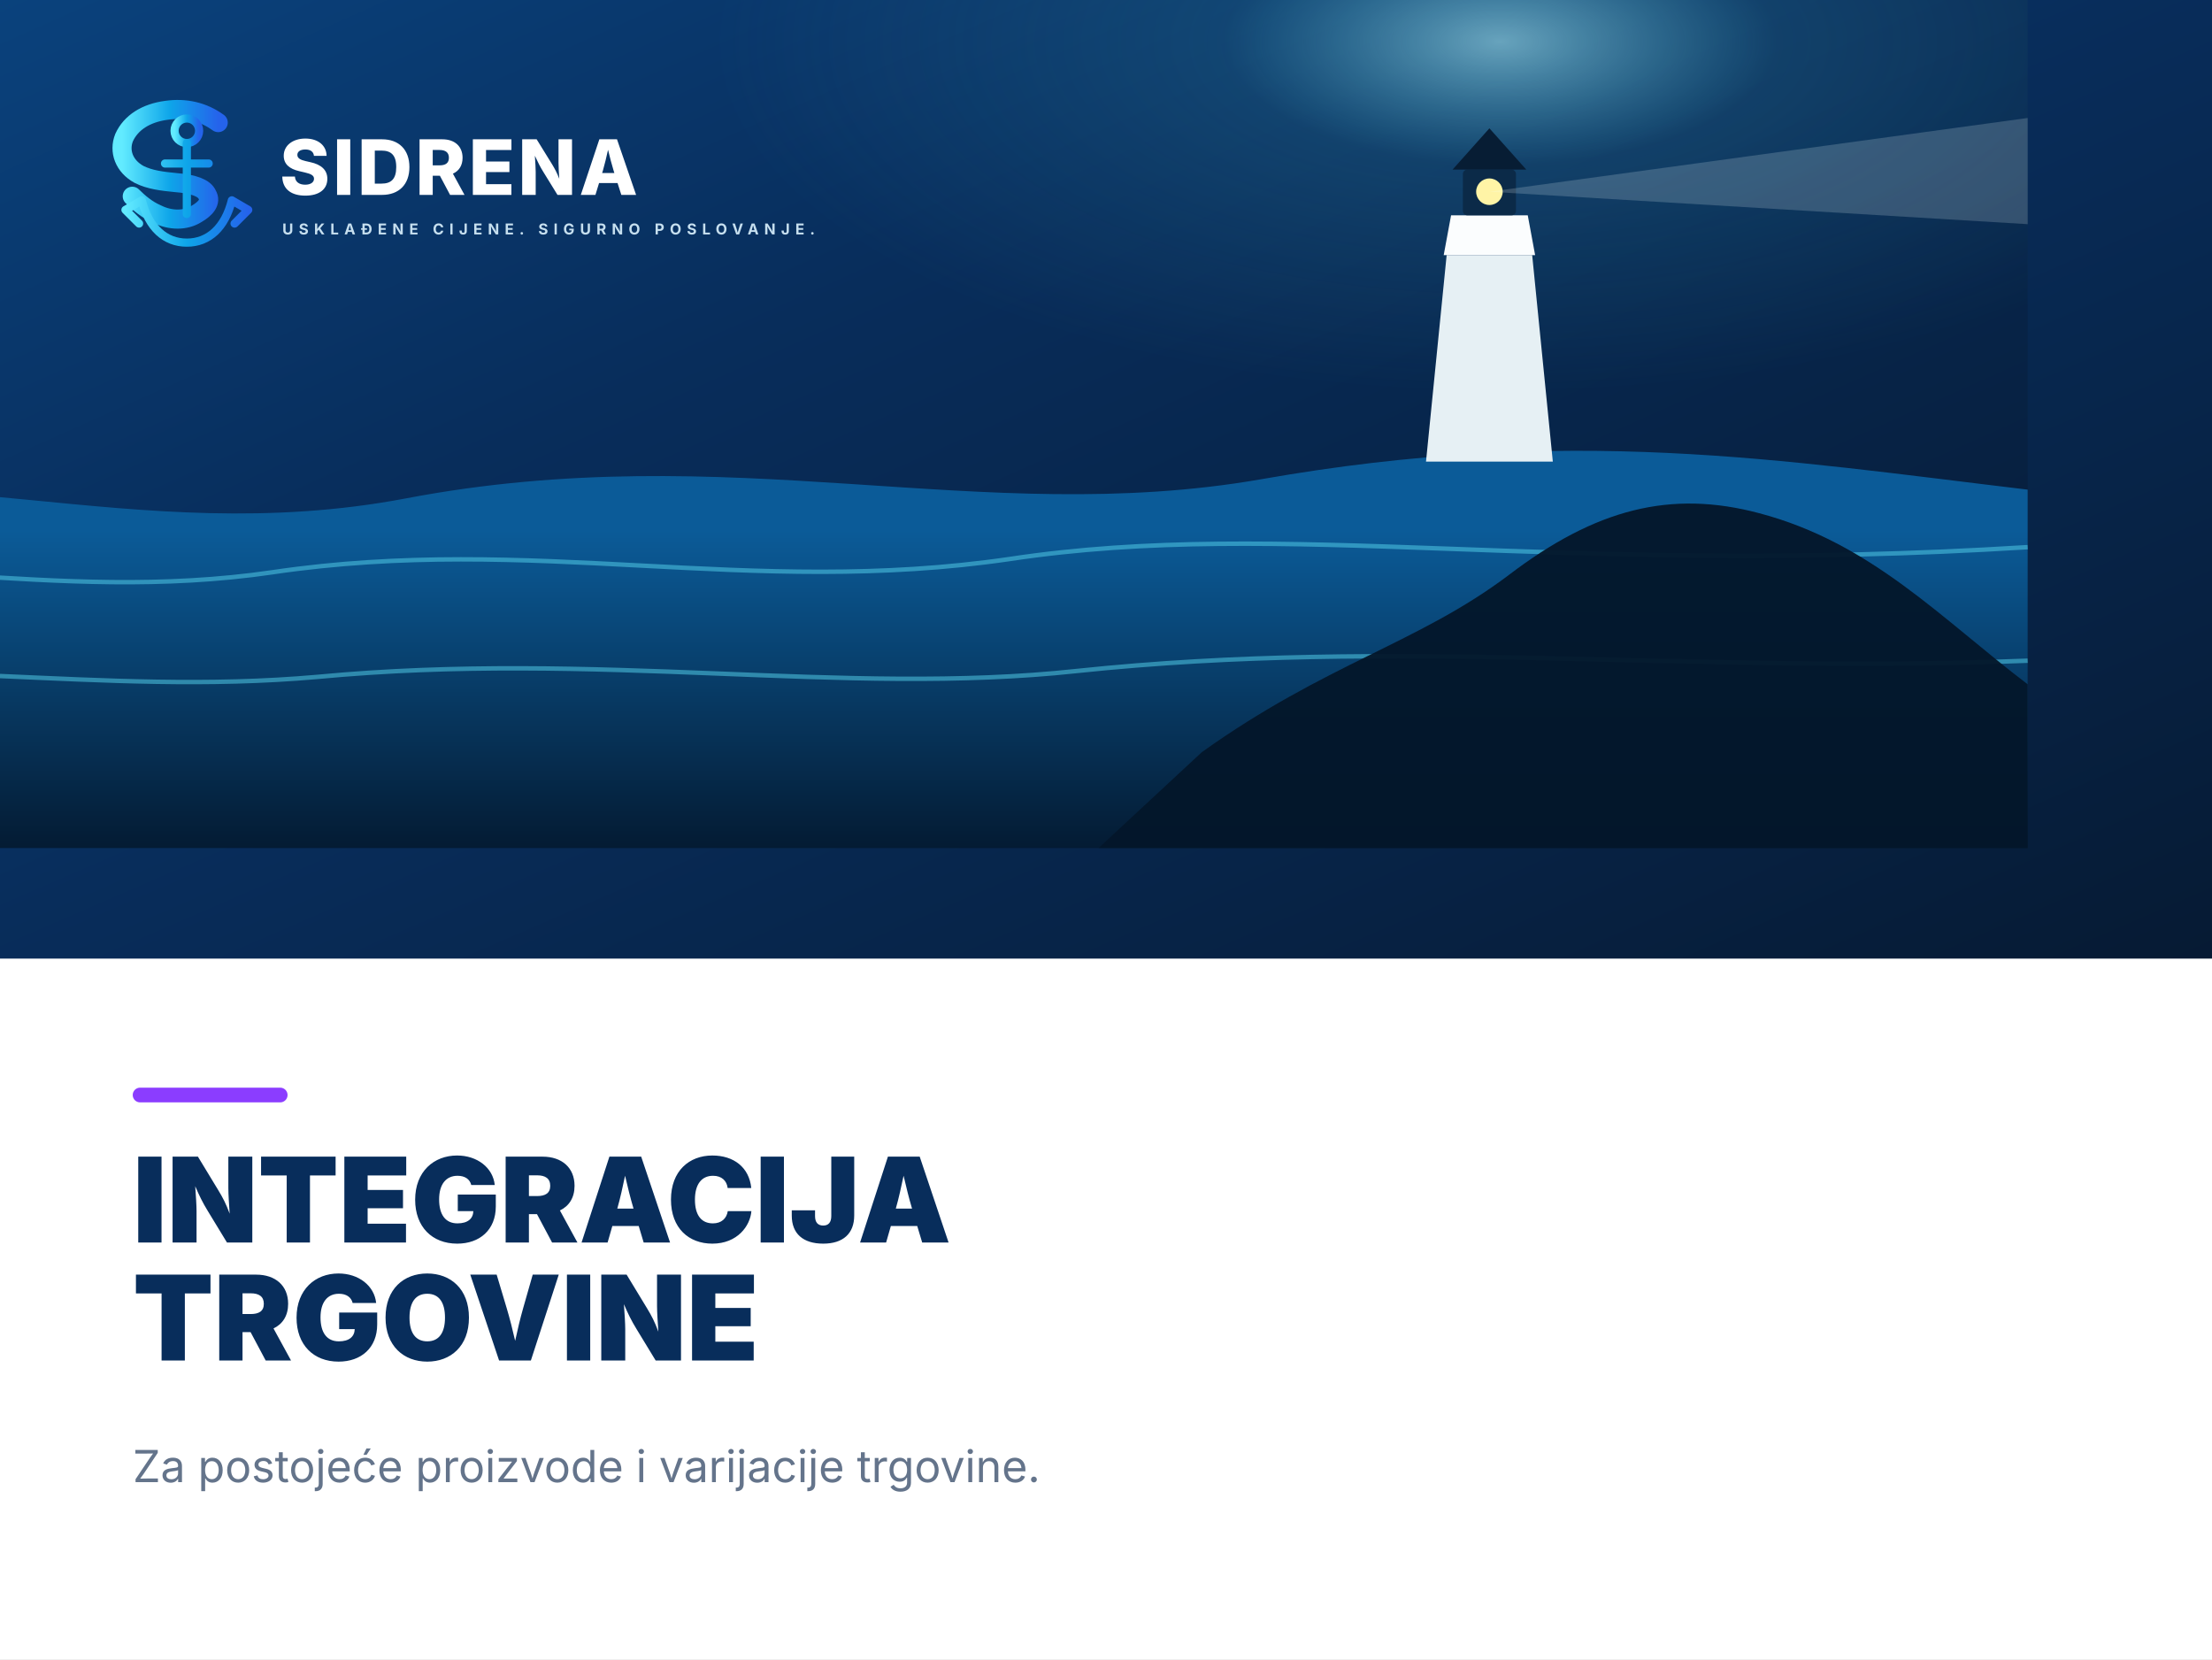
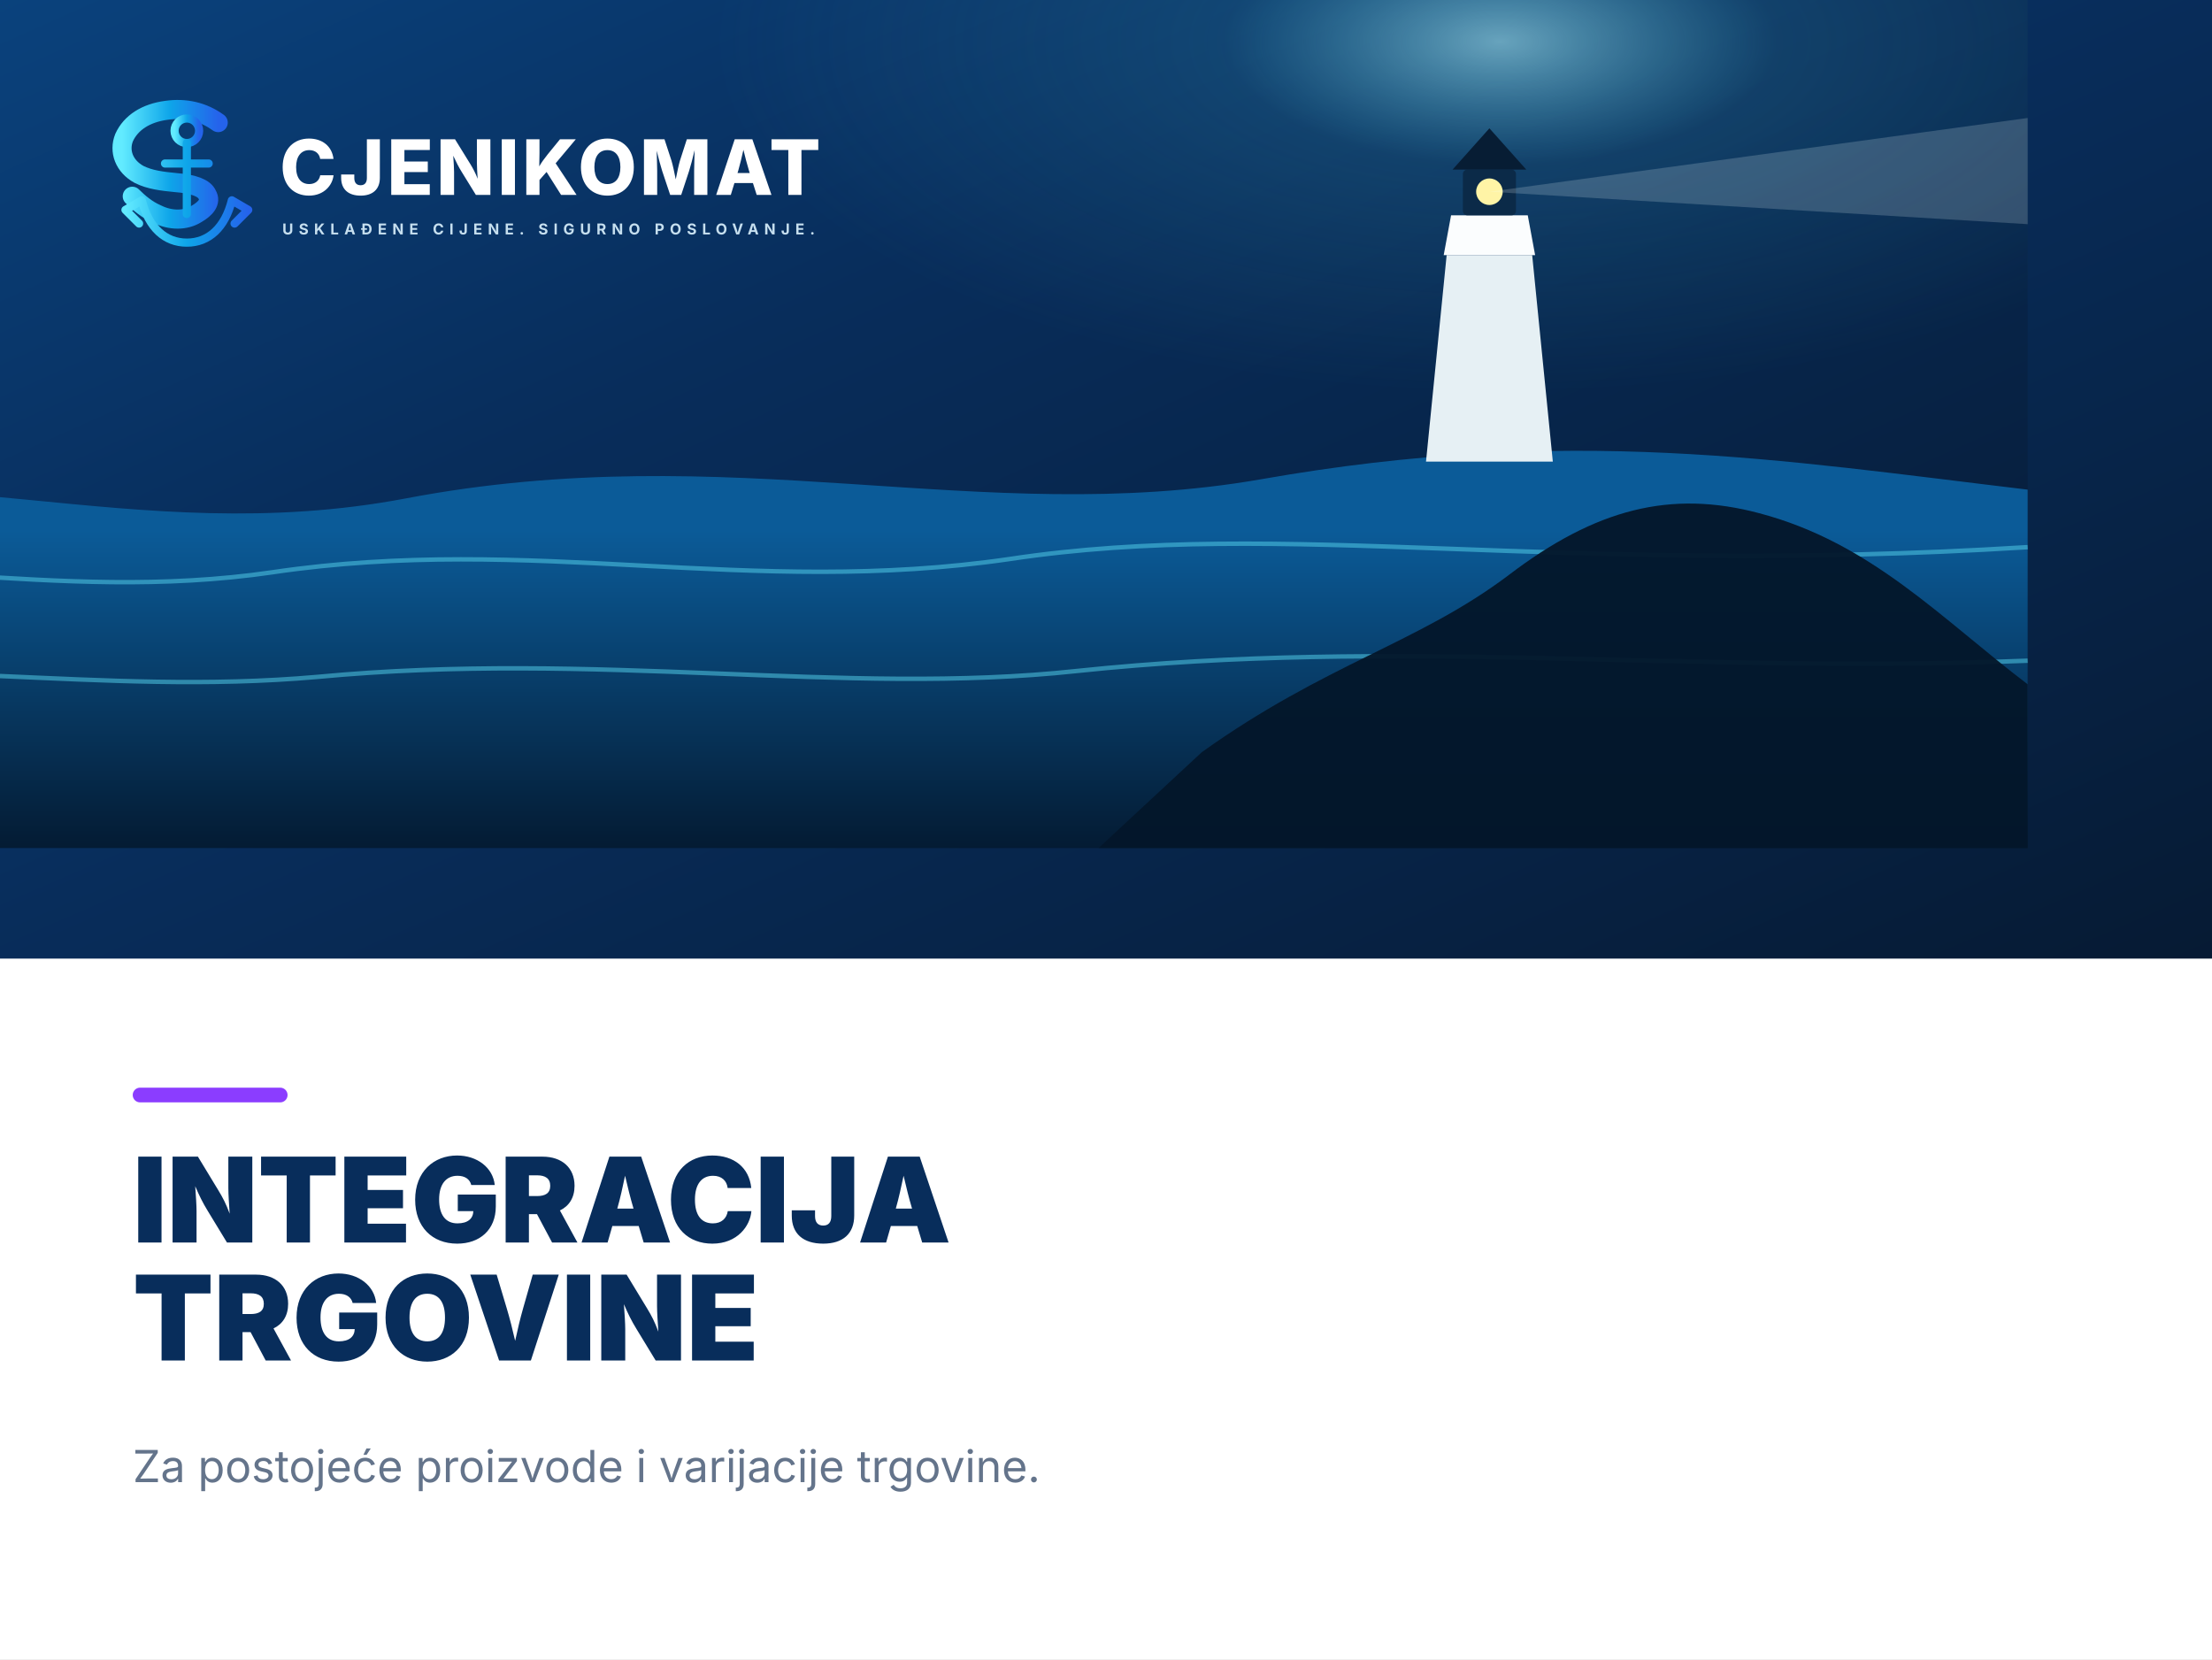
<svg xmlns="http://www.w3.org/2000/svg" viewBox="0 0 1200 900" role="img" aria-labelledby="t">
  <defs>
    <linearGradient id="sky" x1="0" y1="0" x2="1" y2="1">
      <stop stop-color="#0B4C8D" />
      <stop offset=".48" stop-color="#082D5B" />
      <stop offset="1" stop-color="#061A33" />
    </linearGradient>
    <linearGradient id="sea" x1="0" y1=".2" x2="0" y2="1">
      <stop stop-color="#0B5B98" />
      <stop offset="1" stop-color="#041B33" />
    </linearGradient>
    <linearGradient id="cyan" x1="0" y1="0" x2="1" y2="0">
      <stop stop-color="#62EBFF" />
      <stop offset=".5" stop-color="#0EA5E9" />
      <stop offset="1" stop-color="#2563EB" />
    </linearGradient>
    <radialGradient id="glow" cx=".78" cy=".22" r=".34">
      <stop stop-color="#A8F3FF" stop-opacity=".6" />
      <stop offset=".35" stop-color="#4CCBEA" stop-opacity=".14" />
      <stop offset="1" stop-color="#4CCBEA" stop-opacity="0" />
    </radialGradient>
  </defs>
  <rect width="1200" height="900" fill="#fff" />
  <rect width="1200" height="520" fill="url(#sky)" />
  <g transform="translate(-180 -100) scale(.8)">
    <rect width="1600" height="700" fill="url(#sky)" />
    <rect width="1600" height="700" fill="url(#glow)" />
    <path d="M0 470c168-42 315 28 500-7 220-42 390 20 580-13 210-37 352-13 520 7v243H0z" fill="url(#sea)" />
    <g opacity=".52" fill="none" stroke="#53CFE9" stroke-width="3">
      <path d="M0 520c130-26 260 15 410-7 176-26 323 17 500-9 186-28 370 12 690-8" />
      <path d="M0 588c160-20 292 9 440-4 190-18 357 13 515-4 218-23 410 2 645-7" />
    </g>
    <path d="M1040 635c84-60 147-74 208-120 59-45 110-58 170-42 76 20 124 72 182 116v111H970z" fill="#03162A" opacity=".95" />
    <path d="M1192 438h86l-14-140h-58z" fill="#E6F0F4" />
    <path d="M1204 298h62l-5-27h-52z" fill="#FBFDFE" />
    <rect x="1217" y="240" width="36" height="31" rx="3" fill="#0B2A48" />
    <path d="M1210 240h50l-25-28z" fill="#071D34" />
    <circle cx="1235" cy="255" r="9" fill="#FFF4A6" />
    <path d="M1235 255L1600 205v72z" fill="#F4FFFF" opacity=".18" />
  </g>
  <g transform="translate(54 48) scale(0.74)">
    <g fill="none" stroke="url(#cyan)" stroke-linecap="round" stroke-linejoin="round">
      <path d="M87 25c-11-8-24-11-38-9-15 2-26 9-31 20-4 10 0 21 11 27 8 4 17 5 27 6 13 1 21 4 23 9 3 5-1 10-8 14-8 5-19 5-29 0-7-3-13-8-18-13" stroke-width="14" />
      <circle cx="64" cy="31" r="9" stroke-width="6" />
      <path d="M64 40v52M48 55h32M31 82c5 20 17 31 33 31s28-11 33-31M31 82l-12 7 10 10m68-17 12 7-10 10" stroke-width="6" />
    </g>
-     <text x="132" y="78" fill="#fff" font-family="Inter,Segoe UI,Arial,sans-serif" font-size="56" font-weight="800" letter-spacing="2">SIDRENA</text>
+     <text x="132" y="78" fill="#fff" font-family="Inter,Segoe UI,Arial,sans-serif" font-size="56" font-weight="800" letter-spacing="2">CJENIKOMAT</text>
    <text x="134" y="107" fill="#C6DFEF" font-family="Inter,Segoe UI,Arial,sans-serif" font-size="11" font-weight="700" letter-spacing="4">USKLAĐENE CIJENE. SIGURNO POSLOVANJE.</text>
  </g>
  <rect x="72" y="590" width="84" height="8" rx="4" fill="#8B3DFF" />
  <text x="72" y="674" fill="#082D5B" font-family="Inter,Segoe UI,Arial,sans-serif" font-size="64" font-weight="850">INTEGRACIJA</text>
  <text x="72" y="738" fill="#082D5B" font-family="Inter,Segoe UI,Arial,sans-serif" font-size="64" font-weight="850">TRGOVINE</text>
  <text x="72" y="804" fill="#64748B" font-family="Inter,Segoe UI,Arial,sans-serif" font-size="24">Za postojeće proizvode i varijacije trgovine.</text>
</svg>
